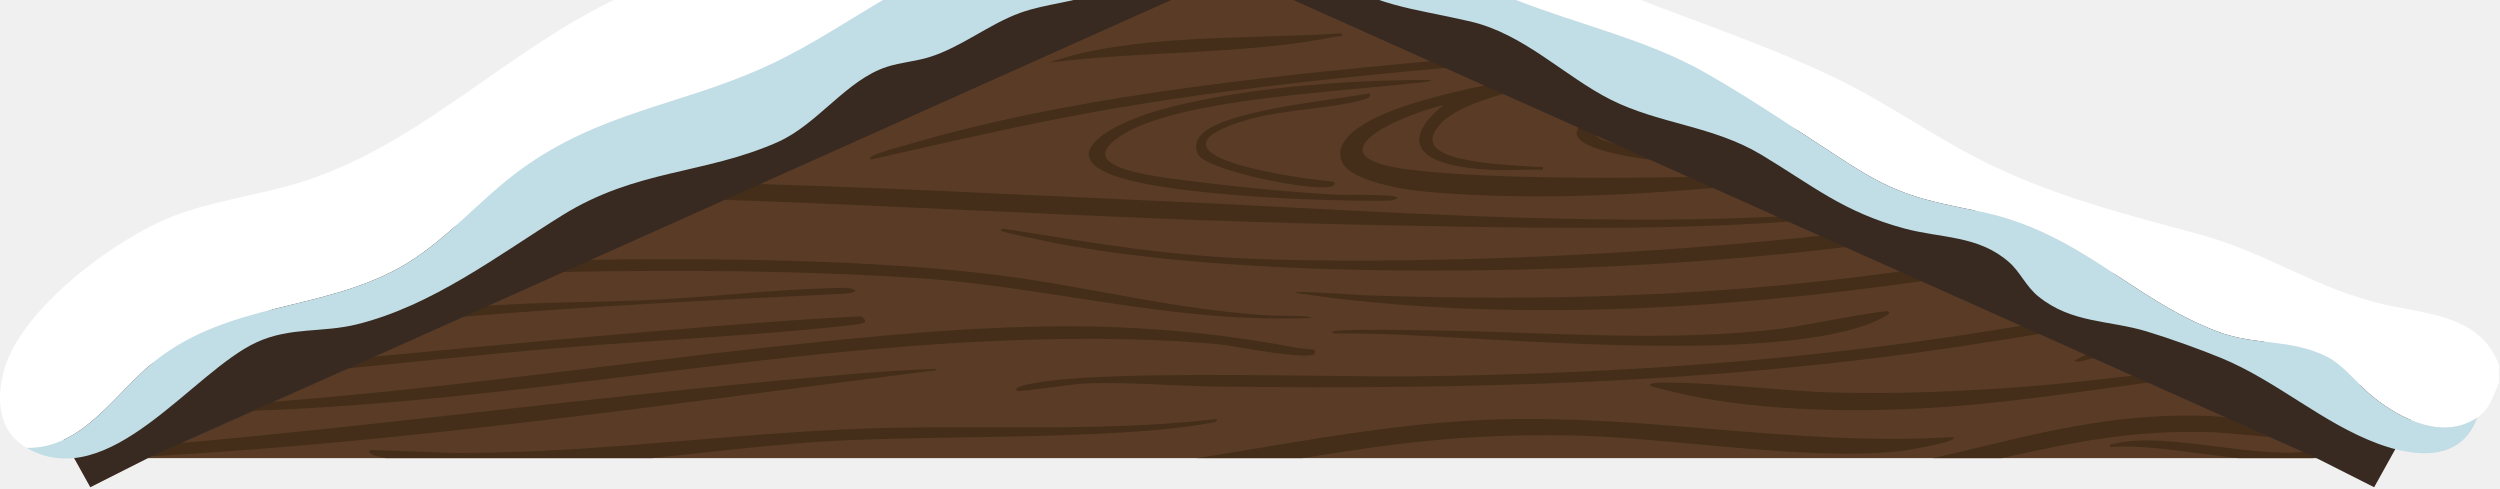
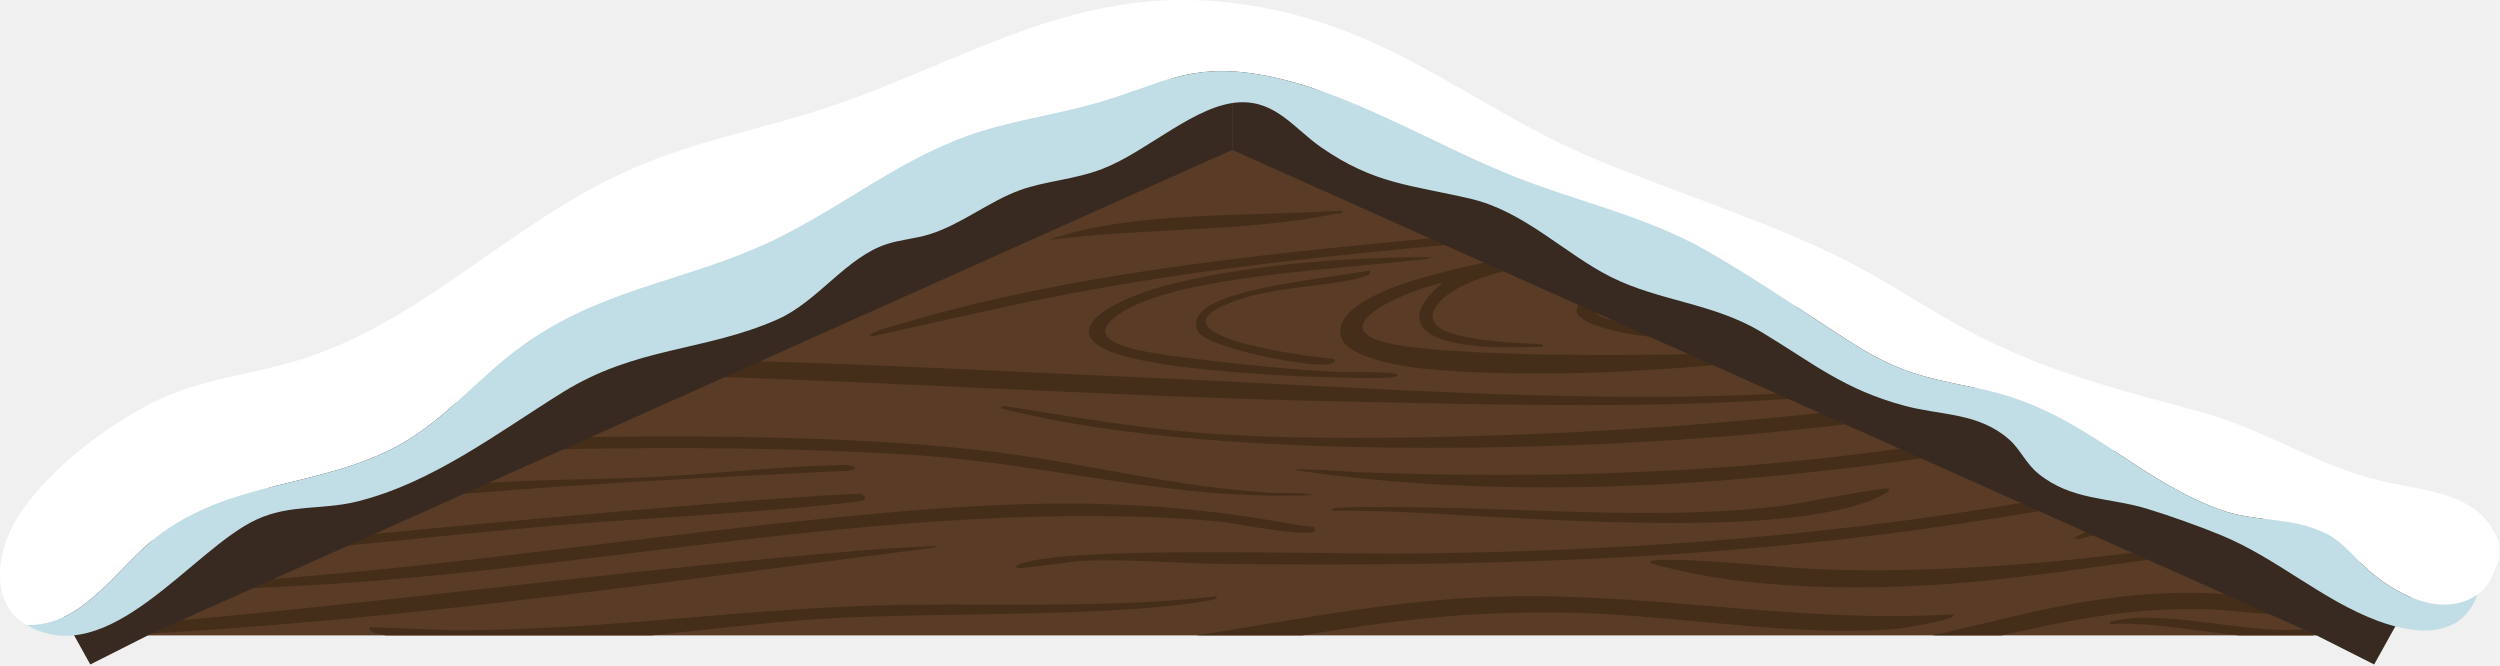
- <svg xmlns="http://www.w3.org/2000/svg" width="1326" height="259" viewBox="0 0 1326 259" fill="none">
-   <path d="M653.611 -15.375L78 243H1229.22L653.611 -15.375Z" fill="#5A3C26" />
-   <path d="M759.494 42.411C757.935 43.733 750.674 44.015 747.425 44.375C700.398 49.561 617.057 53.34 591.01 74.523C574.187 88.213 605.489 92.719 628.695 95.668C652.937 98.75 687.149 102.348 711.958 103.381C714.298 103.475 750.933 102.661 738.803 106.15C735.445 107.12 699.863 106.009 692.931 105.728C664.716 104.594 613.005 101.175 590.905 93.212C558.918 81.673 590.874 64.941 616.517 57.916C656.234 47.042 713.529 42.083 759.498 42.419L759.494 42.411Z" fill="#442E1A" />
-   <path d="M1001.65 165.149C1004.46 166.534 992.812 171.29 990.372 172.166C936.105 191.597 810.5 180.638 744.789 177.657C732.54 177.102 719.941 176.844 707.618 176.867C704.808 175.905 707.648 175.451 710.173 175.303C723.659 174.528 747.818 175.037 762.165 175.271C822.173 176.241 887.498 181.717 946.295 174.129C953.455 173.206 999.652 164.163 1001.64 165.149H1001.65Z" fill="#442E1A" />
-   <path d="M711.66 17.707C712.6 19.944 710.312 18.966 707.88 19.475C662.381 29.042 604.041 26.93 556 33.329C599.62 17.863 659.545 20.969 711.66 17.707Z" fill="#442E1A" />
-   <path d="M726.629 49.445C727.169 51.22 726.177 51.917 723.056 52.902C709.512 57.189 679.835 58.175 661.735 63.494C604.496 80.321 671.99 92.766 707.541 96.396C709.258 99.212 704.152 99.494 698.638 99.314C682.737 98.774 638.818 89.332 635.363 81.713C629.884 69.627 648.841 63.298 670.129 58.699C687.992 54.834 708.103 52.597 726.629 49.452V49.445Z" fill="#442E1A" />
-   <path fill-rule="evenodd" clip-rule="evenodd" d="M80.205 242.01C86.59 241.645 92.971 241.258 99.346 240.849C207.666 233.897 312.811 220.19 417.682 206.519C442.377 203.3 467.057 200.083 491.76 196.956C492.129 196.911 492.569 196.876 493.033 196.84C494.805 196.7 496.908 196.535 496.585 195.642C496.586 195.642 496.588 195.642 496.589 195.642H496.585C496.585 195.642 496.585 195.642 496.585 195.642C469.331 196.596 442.022 199.133 415.116 201.632C413.337 201.797 411.559 201.962 409.784 202.127C359.686 206.768 309.889 212.327 260.065 217.889C205.517 223.978 150.937 230.071 95.895 234.967L80.205 242.01Z" fill="#442E1A" />
-   <path fill-rule="evenodd" clip-rule="evenodd" d="M133.973 217.876C202.602 215.524 269.965 207.303 337.251 199.091C423.978 188.507 510.576 177.938 599.591 179.973C613.635 180.294 633.535 181.28 647.132 182.719C649.209 182.938 653.179 183.59 658.019 184.385C672.162 186.708 693.728 190.25 697.153 187.772C697.451 187.553 697.398 185.574 697.236 185.488H697.24C697.115 185.419 695.936 185.322 694.423 185.196C692.327 185.022 689.59 184.795 688.122 184.518C599.38 167.715 528.01 171.877 436.033 181.17C396.645 185.151 357.812 189.86 318.989 194.567C261.416 201.548 203.866 208.527 144.56 213.124L133.973 217.876Z" fill="#442E1A" />
-   <path fill-rule="evenodd" clip-rule="evenodd" d="M183.928 195.452C217.396 191.992 250.837 188.686 283.51 185.707C306.704 183.594 330.699 181.98 354.723 180.364C387.539 178.157 420.411 175.946 451.371 172.455C457.833 171.728 461.393 171.125 456.867 167.824C430.491 168.935 403.325 171.078 376.923 173.206C318.098 177.951 257.727 183.447 197.76 189.244L183.928 195.452Z" fill="#442E1A" />
-   <path fill-rule="evenodd" clip-rule="evenodd" d="M244.914 168.078C246.251 167.964 247.588 167.851 248.926 167.738C311.768 162.457 375.772 159.319 439.251 156.207C441.964 156.075 444.675 155.942 447.385 155.809C454.243 155.472 456.157 153.626 448.97 152.617C428.141 152.89 407.679 154.521 387.242 156.15C374.916 157.132 362.598 158.114 350.215 158.797C336.55 159.549 322.771 159.867 309.003 160.185C297.418 160.452 285.84 160.72 274.345 161.245C268.964 161.492 263.607 161.772 258.27 162.082L244.914 168.078Z" fill="#442E1A" />
-   <path fill-rule="evenodd" clip-rule="evenodd" d="M297.914 144.287C361.845 143.003 426.802 143.598 484.875 147.376C513.873 149.264 541.544 153.538 569.071 157.789C610.225 164.146 651.059 170.452 695.526 168.662C695.591 167.539 685.621 167.491 679.108 167.46C676.818 167.449 674.955 167.44 674.107 167.387C642.454 165.452 614.484 160.351 586.268 155.205C571.596 152.529 556.857 149.841 541.499 147.58C480.352 138.573 394.658 136.543 312.302 137.828L297.914 144.287Z" fill="#442E1A" />
-   <path fill-rule="evenodd" clip-rule="evenodd" d="M345.775 243C354.032 242.154 362.277 241.259 370.498 240.366C393.57 237.861 416.451 235.376 438.891 234.058C459.298 232.86 484.084 232.45 509.873 232.024C557.142 231.242 607.78 230.405 640.999 224.554C641.275 224.505 641.548 224.46 641.814 224.416C644.128 224.031 645.935 223.731 645.336 222.223L645.332 222.23C605.671 226.85 565.164 226.76 524.686 226.67C508.064 226.633 491.446 226.596 474.895 226.885C438.04 227.529 402.079 230.522 366.146 233.512C324.399 236.986 282.689 240.457 239.659 240.238L196.496 238.635C193.852 240.55 199.038 241.994 204.601 243H345.775Z" fill="#442E1A" />
-   <path fill-rule="evenodd" clip-rule="evenodd" d="M690.86 243C734.561 235.972 775.772 229.706 834.293 230.999C854.54 231.445 877.199 233.521 900.25 235.632C938.125 239.1 977.061 242.666 1008.11 239.267C1010.66 238.985 1041.06 233.924 1035.72 231.82C991.991 234.494 949.908 231.009 907.674 227.511C870.463 224.429 833.134 221.338 794.457 222.441C751.483 223.667 710.395 230.515 669.291 237.365C657.775 239.285 646.259 241.204 634.699 243H690.86Z" fill="#442E1A" />
-   <path fill-rule="evenodd" clip-rule="evenodd" d="M1221.92 239.721C1209.25 241.031 1192.78 238.971 1176.18 236.895C1155.91 234.36 1135.45 231.802 1121.5 235.325C1120.98 235.457 1120.53 235.517 1120.16 235.565C1119.13 235.703 1118.73 235.755 1119.29 237.07V237.062C1134.02 236.165 1150.54 238.344 1167.21 240.542C1173.9 241.425 1180.61 242.31 1187.23 243H1226.5C1227.15 242.89 1227.8 242.773 1228.44 242.648L1221.92 239.721Z" fill="#442E1A" />
-   <path fill-rule="evenodd" clip-rule="evenodd" d="M1181.12 221.406C1178.03 221.029 1175.01 220.742 1172.1 220.627C1126.36 218.818 1088.45 227.927 1050.57 237.027C1042.12 239.059 1033.66 241.091 1025.12 243H1061.65C1063.41 242.619 1065.15 242.236 1066.9 241.855C1099.24 234.788 1130.32 227.996 1172.11 229.225C1177.42 229.379 1184.14 230.008 1191.12 230.661C1195.5 231.071 1199.99 231.491 1204.29 231.809L1181.12 221.406Z" fill="#442E1A" />
-   <path fill-rule="evenodd" clip-rule="evenodd" d="M1131.57 199.169C1114.29 201.187 1097.01 203.198 1079.53 204.646C1045.34 207.477 1006.13 209.198 971.405 208.142C958.737 207.758 945.813 206.701 932.821 205.638C915.174 204.195 897.401 202.741 879.976 202.948C878.435 202.972 874.036 203.363 875.402 204.622C876.403 205.545 897.528 210.168 901.361 210.873C946.109 219.118 999.519 218.961 1046.31 214.651C1070.66 212.408 1094.58 209.092 1118.53 205.773C1125.61 204.792 1132.69 203.81 1139.79 202.856L1131.57 199.169Z" fill="#442E1A" />
-   <path fill-rule="evenodd" clip-rule="evenodd" d="M1106.69 187.997C1104.47 189.044 1102.32 190.155 1100.23 191.332C1101.46 192.338 1103.88 191.653 1105.59 191.17C1105.86 191.094 1106.11 191.023 1106.34 190.964C1107.83 190.576 1109.31 190.2 1110.78 189.836L1106.69 187.997Z" fill="#442E1A" />
-   <path fill-rule="evenodd" clip-rule="evenodd" d="M1072.5 172.651C968.258 190.375 862.255 198.307 750.06 199.584C737.602 199.725 720.057 199.525 700.307 199.301C645.328 198.677 573.262 197.858 546.28 203.636C546.247 203.643 546.212 203.651 546.176 203.659C543.76 204.176 536.409 205.749 539.84 207.36C540.508 207.674 548.514 206.629 556.888 205.535C564.356 204.56 572.116 203.547 575.229 203.425C589.954 202.857 604.492 203.502 618.995 204.145C628.044 204.546 637.079 204.947 646.138 205.052C781.256 206.625 907.459 203.441 1036.17 184.267C1051.48 181.986 1066.87 179.579 1082.24 177.025L1072.5 172.651Z" fill="#442E1A" />
-   <path fill-rule="evenodd" clip-rule="evenodd" d="M788.312 45.088C776.282 47.555 764.727 50.335 753.784 53.495C729.076 60.63 704.632 72.473 712.253 86.812C716.481 94.768 739.134 100.118 755.588 101.628C802.882 105.973 856.432 104.303 909.806 99.624L896.859 93.812C849.221 94.802 782.002 94.589 745.684 89.691C695.483 82.924 739.301 62.312 765.576 55.709C746.711 70.916 743.713 87.915 791.504 90.09H791.495C795.986 90.296 800.785 90.207 805.588 90.117C809.898 90.037 814.21 89.957 818.305 90.09C818.407 89.306 818.522 88.938 818.388 88.761C818.202 88.519 817.543 88.637 815.724 88.533C786.494 86.851 747.796 84.528 763.372 66.434C769.532 59.278 782.439 53.832 798.331 49.586L788.312 45.088Z" fill="#442E1A" />
-   <path fill-rule="evenodd" clip-rule="evenodd" d="M759.816 32.297C661.952 41.405 564.796 51.834 479.442 77.261C479.037 77.381 478.358 77.567 477.495 77.804C471.912 79.334 458.625 82.975 462.009 84.614C468.874 83.075 475.724 81.523 482.572 79.972C515.05 72.617 547.499 65.269 581.376 59.222C645.512 47.77 705.599 41.595 767.799 35.88L759.816 32.297ZM846.107 71.031C846.481 72.963 850.202 74.918 858.983 76.81L876.987 84.892C853.478 82.248 829.979 75.892 837.744 67.276L846.107 71.031Z" fill="#442E1A" />
-   <path fill-rule="evenodd" clip-rule="evenodd" d="M943.607 114.795C859.327 119.101 767.056 114.311 682.212 109.906C658.564 108.678 635.492 107.48 613.332 106.517C592.361 105.608 571.17 104.616 549.882 103.62C500.577 101.314 450.756 98.983 401.958 97.585L383.188 106.011C388.404 106.149 393.626 106.314 398.853 106.51C438 107.971 476.797 109.761 515.552 111.55C581.751 114.604 647.828 117.653 715.323 119.049C718.588 119.117 721.837 119.185 725.068 119.252C807.288 120.966 878.667 122.454 949.673 117.518L943.607 114.795Z" fill="#442E1A" />
-   <path fill-rule="evenodd" clip-rule="evenodd" d="M966.21 124.942C869.885 135.413 763.274 139.577 682.443 137.833C629.277 136.686 597.185 131.593 553.023 124.583C547.175 123.655 541.116 122.693 534.768 121.703C534.68 121.689 534.591 121.675 534.502 121.661C532.489 121.344 530.05 120.959 531.168 122.54C531.62 123.181 554.256 127.875 557.689 128.547C655.58 147.752 809.822 145.898 913.758 137.543C936.172 135.743 958.171 133.591 979.666 130.982L966.21 124.942Z" fill="#442E1A" />
-   <path fill-rule="evenodd" clip-rule="evenodd" d="M1008.39 143.876C913.969 157.047 821.18 160.023 722.325 156.536C721.649 156.513 719.696 156.384 717.032 156.208C707.004 155.547 686.895 154.221 686.84 155.37C795.744 171.477 912.223 164.381 1019.87 149.027L1008.39 143.876Z" fill="#442E1A" />
-   <path d="M47.886 258.434L78.026 243.224L653.637 -14.513V-66.959L25.352 217.872L47.886 258.434Z" fill="#382A21" />
-   <path d="M653.494 -66.959V-14.513L1229.11 243.224L1259.25 258.434L1281.78 217.872L653.494 -66.959Z" fill="#382A21" />
-   <path d="M1325.52 193.873V202.788C1322.43 209.853 1320.71 216.968 1313.91 221.511C1295.87 233.567 1273.88 222.582 1259 210.788C1251.01 204.461 1243.4 194.019 1234.74 189.527C1215.23 179.397 1196.52 183.595 1176.1 175.834C1129.95 158.291 1103.65 123.124 1049.68 112.113C1019.3 105.913 1006.58 103.527 979.894 86.367C954.819 70.244 930.544 53.405 904.488 38.592C873.512 20.978 837.178 13.057 803.867 -0.066C759.764 -17.44 713.513 -46.952 667.331 -54.588C629.967 -60.765 614.855 -48.827 581.408 -39.267C558.384 -32.687 535.117 -29.896 512.405 -21.654C473.522 -7.545 441.887 19.514 404.246 36.226C359.498 56.092 317.973 59.726 276.516 89.728C253.866 106.119 236.041 128.785 211.293 142.317C169.779 165.015 121.66 160.488 82.529 191.225C61.285 207.912 44.125 238.206 14.168 237.561C-1.074 228.835 -2.172 211.546 2.304 195.853C11.512 163.573 60.758 126.915 91.004 114.986C112.57 106.482 135.856 103.851 157.985 97.139C217.276 79.151 261.418 34.082 315.19 5.294C353.104 -15.003 382.424 -20.319 422.597 -31.938C510.228 -57.292 570.014 -108.194 668.221 -90.248C742.044 -76.759 783 -35.681 847.623 -8.967C889.221 8.232 932.589 21.759 973.277 41.259C1002.57 55.298 1028.77 74.883 1058.72 88.826C1094.99 105.71 1128.76 114.023 1166.9 124.4C1202.56 134.103 1229.05 153.477 1264.62 161.494C1287.72 166.702 1316.07 167.423 1325.53 193.87L1325.52 193.873Z" fill="white" />
-   <path d="M1313.91 221.511C1305.45 245.175 1280.79 242.589 1261.22 235.316C1231.63 224.32 1207.76 202.109 1178.11 189.876C1166.95 185.27 1150.18 179.276 1138.63 175.792C1118.46 169.705 1098.82 171.51 1081.23 157.3C1074.47 151.844 1071.6 144.3 1065.58 139.033C1049.23 124.726 1029.74 126.467 1010.19 121.211C977.702 112.476 961.5 98.457 934.183 82.06C908.575 66.689 880.1 65.79 854.417 52.901C829.821 40.558 808.509 18.054 779.882 11.39C748.275 4.03 728.991 3.7 700.829 -15.806C686.666 -25.617 676.937 -40.467 657.743 -39.743C634.397 -38.862 608.562 -13.652 584.951 -4.522C569.71 1.37 554.831 1.861 540.976 6.863C524.869 12.683 509.675 25.099 492.98 30.285C485.637 32.566 477.747 33.079 470.446 35.431C448.858 42.389 433.771 65.988 412.285 75.452C373.419 92.57 337.592 89.73 298.309 114.155C264.147 135.396 229.351 162.153 189.263 172.04C170.88 176.575 154.005 173.355 136.211 181.499C101.86 197.219 57.862 262.577 14.168 237.559C44.127 238.204 61.284 207.909 82.529 191.222C121.66 160.485 169.779 165.012 211.293 142.314C236.041 128.782 253.866 106.116 276.516 89.725C317.973 59.723 359.501 56.09 404.246 36.223C441.889 19.511 473.522 -7.547 512.405 -21.657C535.117 -29.899 558.383 -32.69 581.408 -39.27C614.854 -48.828 629.969 -60.768 667.331 -54.591C713.515 -46.954 759.764 -17.443 803.867 -0.069C837.178 13.055 873.512 20.973 904.488 38.589C930.544 53.402 954.819 70.241 979.894 86.364C1006.58 103.524 1019.3 105.91 1049.68 112.11C1103.65 123.121 1129.95 158.291 1176.1 175.831C1196.52 183.592 1215.23 179.395 1234.74 189.524C1243.4 194.019 1251.01 204.458 1259 210.785C1273.88 222.579 1295.87 233.564 1313.91 221.508L1313.91 221.511Z" fill="#C1DDE5" />
+ <svg xmlns="http://www.w3.org/2000/svg" width="1326" height="353" viewBox="0 0 1326 353" fill="none">
+   <path d="M653.611 78.625L78 337H1229.22L653.611 78.625Z" fill="#5A3C26" />
+   <path d="M759.494 136.411C757.935 137.733 750.674 138.015 747.425 138.375C700.398 143.561 617.057 147.339 591.01 168.523C574.187 182.213 605.489 186.719 628.695 189.668C652.937 192.75 687.149 196.348 711.958 197.381C714.298 197.475 750.933 196.661 738.803 200.15C735.445 201.12 699.863 200.009 692.931 199.728C664.716 198.594 613.005 195.175 590.905 187.212C558.918 175.673 590.874 158.941 616.517 151.916C656.234 141.042 713.529 136.083 759.498 136.419L759.494 136.411Z" fill="#442E1A" />
+   <path d="M1001.65 259.149C1004.46 260.534 992.813 265.29 990.372 266.166C936.105 285.597 810.5 274.638 744.789 271.657C732.54 271.102 719.941 270.844 707.618 270.867C704.808 269.905 707.648 269.451 710.173 269.303C723.659 268.528 747.818 269.037 762.165 269.271C822.173 270.241 887.498 275.717 946.295 268.129C953.455 267.206 999.652 258.163 1001.64 259.149H1001.65Z" fill="#442E1A" />
+   <path d="M711.66 111.707C712.6 113.944 710.312 112.966 707.88 113.475C662.381 123.042 604.041 120.93 556 127.329C599.62 111.863 659.545 114.969 711.66 111.707Z" fill="#442E1A" />
+   <path d="M726.629 143.444C727.169 145.22 726.177 145.916 723.056 146.902C709.512 151.189 679.835 152.175 661.735 157.494C604.496 174.321 671.99 186.766 707.541 190.396C709.258 193.212 704.152 193.494 698.638 193.314C682.737 192.774 638.818 183.332 635.363 175.713C629.884 163.627 648.841 157.298 670.129 152.699C687.992 148.834 708.103 146.597 726.629 143.452V143.444Z" fill="#442E1A" />
+   <path fill-rule="evenodd" clip-rule="evenodd" d="M80.205 336.01C86.59 335.645 92.971 335.258 99.346 334.849C207.666 327.897 312.811 314.19 417.682 300.519C442.377 297.3 467.057 294.082 491.76 290.956C492.129 290.91 492.569 290.876 493.033 290.839C494.805 290.7 496.908 290.535 496.585 289.642C496.586 289.642 496.588 289.642 496.589 289.642H496.585C496.585 289.642 496.585 289.642 496.585 289.642C469.331 290.596 442.022 293.132 415.116 295.632C413.337 295.797 411.559 295.962 409.784 296.127C359.686 300.768 309.889 306.327 260.065 311.889C205.517 317.978 150.937 324.071 95.895 328.967L80.205 336.01Z" fill="#442E1A" />
+   <path fill-rule="evenodd" clip-rule="evenodd" d="M133.973 311.876C202.602 309.524 269.965 301.303 337.251 293.091C423.978 282.507 510.576 271.938 599.591 273.973C613.635 274.294 633.535 275.28 647.132 276.719C649.209 276.938 653.179 277.59 658.019 278.385C672.162 280.708 693.728 284.25 697.153 281.772C697.451 281.553 697.398 279.574 697.236 279.488H697.24C697.115 279.419 695.936 279.322 694.423 279.196C692.327 279.022 689.59 278.795 688.122 278.518C599.38 261.715 528.01 265.877 436.033 275.17C396.645 279.151 357.812 283.86 318.989 288.567C261.416 295.548 203.866 302.527 144.56 307.124L133.973 311.876Z" fill="#442E1A" />
+   <path fill-rule="evenodd" clip-rule="evenodd" d="M183.928 289.452C217.396 285.992 250.837 282.686 283.51 279.707C306.704 277.594 330.699 275.98 354.723 274.364C387.539 272.157 420.411 269.946 451.371 266.455C457.833 265.727 461.393 265.125 456.867 261.824C430.491 262.935 403.325 265.078 376.923 267.206C318.098 271.95 257.727 277.446 197.76 283.243L183.928 289.452Z" fill="#442E1A" />
+   <path fill-rule="evenodd" clip-rule="evenodd" d="M244.914 262.078C246.251 261.964 247.588 261.851 248.926 261.738C311.768 256.457 375.772 253.319 439.251 250.207C441.964 250.075 444.675 249.942 447.385 249.809C454.243 249.472 456.157 247.626 448.97 246.617C428.141 246.89 407.679 248.521 387.242 250.15C374.916 251.132 362.598 252.114 350.215 252.797C336.55 253.549 322.771 253.867 309.003 254.185C297.418 254.452 285.84 254.72 274.345 255.245C268.964 255.492 263.607 255.772 258.27 256.082L244.914 262.078Z" fill="#442E1A" />
+   <path fill-rule="evenodd" clip-rule="evenodd" d="M297.914 238.287C361.845 237.003 426.802 237.598 484.875 241.376C513.873 243.264 541.544 247.538 569.071 251.789C610.225 258.146 651.059 264.452 695.526 262.662C695.591 261.539 685.621 261.491 679.108 261.46C676.818 261.449 674.955 261.44 674.107 261.387C642.454 259.452 614.484 254.351 586.268 249.205C571.596 246.529 556.857 243.841 541.499 241.58C480.352 232.573 394.658 230.543 312.302 231.828L297.914 238.287Z" fill="#442E1A" />
+   <path fill-rule="evenodd" clip-rule="evenodd" d="M345.775 337C354.032 336.154 362.277 335.259 370.498 334.366C393.57 331.861 416.451 329.376 438.891 328.058C459.298 326.86 484.084 326.45 509.873 326.024C557.142 325.242 607.78 324.405 640.999 318.554C641.275 318.505 641.548 318.46 641.814 318.416C644.128 318.031 645.935 317.731 645.336 316.223L645.332 316.23C605.671 320.85 565.164 320.76 524.686 320.67C508.064 320.633 491.446 320.596 474.895 320.885C438.04 321.529 402.079 324.522 366.146 327.512C324.399 330.986 282.689 334.457 239.659 334.238L196.496 332.635C193.852 334.55 199.038 335.994 204.601 337H345.775Z" fill="#442E1A" />
+   <path fill-rule="evenodd" clip-rule="evenodd" d="M690.86 337C734.561 329.972 775.772 323.706 834.293 324.999C854.54 325.445 877.199 327.521 900.25 329.632C938.125 333.1 977.061 336.666 1008.11 333.267C1010.66 332.985 1041.06 327.924 1035.72 325.82C991.991 328.494 949.908 325.009 907.674 321.511C870.463 318.429 833.134 315.338 794.457 316.441C751.483 317.667 710.395 324.515 669.291 331.365C657.775 333.285 646.259 335.204 634.699 337H690.86Z" fill="#442E1A" />
+   <path fill-rule="evenodd" clip-rule="evenodd" d="M1221.92 333.721C1209.25 335.031 1192.78 332.971 1176.18 330.895C1155.91 328.36 1135.45 325.801 1121.5 329.325C1120.98 329.457 1120.53 329.516 1120.16 329.565C1119.13 329.702 1118.73 329.755 1119.29 331.069V331.062C1134.02 330.164 1150.54 332.344 1167.21 334.542C1173.9 335.424 1180.61 336.309 1187.23 337H1226.5C1227.15 336.89 1227.8 336.773 1228.44 336.648L1221.92 333.721Z" fill="#442E1A" />
+   <path fill-rule="evenodd" clip-rule="evenodd" d="M1181.12 315.406C1178.03 315.029 1175.01 314.742 1172.1 314.627C1126.36 312.818 1088.45 321.926 1050.57 331.027C1042.12 333.059 1033.66 335.091 1025.12 337H1061.65C1063.41 336.618 1065.15 336.236 1066.9 335.855C1099.24 328.788 1130.32 321.996 1172.11 323.224C1177.42 323.379 1184.14 324.007 1191.12 324.661C1195.5 325.071 1199.99 325.491 1204.29 325.809L1181.12 315.406Z" fill="#442E1A" />
+   <path fill-rule="evenodd" clip-rule="evenodd" d="M1131.57 293.169C1114.29 295.187 1097.01 297.198 1079.53 298.645C1045.34 301.477 1006.13 303.198 971.405 302.142C958.737 301.757 945.813 300.7 932.821 299.638C915.174 298.194 897.401 296.741 879.976 296.948C878.435 296.971 874.036 297.362 875.402 298.622C876.403 299.545 897.528 304.168 901.361 304.872C946.109 313.117 999.519 312.961 1046.31 308.651C1070.66 306.408 1094.58 303.092 1118.53 299.773C1125.61 298.791 1132.69 297.81 1139.79 296.855L1131.57 293.169Z" fill="#442E1A" />
+   <path fill-rule="evenodd" clip-rule="evenodd" d="M1106.69 281.997C1104.47 283.044 1102.32 284.154 1100.23 285.331C1101.46 286.338 1103.88 285.653 1105.59 285.17C1105.86 285.094 1106.11 285.022 1106.34 284.964C1107.83 284.576 1109.31 284.2 1110.78 283.835L1106.69 281.997Z" fill="#442E1A" />
+   <path fill-rule="evenodd" clip-rule="evenodd" d="M1072.5 266.651C968.258 284.375 862.255 292.307 750.06 293.584C737.602 293.725 720.057 293.525 700.307 293.301C645.328 292.677 573.262 291.858 546.28 297.636C546.247 297.643 546.212 297.651 546.176 297.659C543.76 298.176 536.409 299.749 539.84 301.36C540.508 301.674 548.514 300.629 556.888 299.535C564.356 298.56 572.116 297.547 575.229 297.425C589.954 296.857 604.492 297.502 618.995 298.145C628.044 298.546 637.079 298.947 646.138 299.052C781.256 300.625 907.459 297.441 1036.17 278.267C1051.48 275.986 1066.87 273.579 1082.24 271.025L1072.5 266.651Z" fill="#442E1A" />
+   <path fill-rule="evenodd" clip-rule="evenodd" d="M788.312 139.088C776.282 141.555 764.727 144.335 753.784 147.495C729.076 154.63 704.632 166.473 712.253 180.812C716.481 188.768 739.134 194.118 755.588 195.628C802.882 199.973 856.432 198.303 909.806 193.624L896.859 187.812C849.221 188.802 782.002 188.589 745.684 183.691C695.483 176.924 739.301 156.311 765.576 149.709C746.711 164.916 743.713 181.915 791.504 184.09H791.495C795.986 184.296 800.785 184.207 805.588 184.117C809.898 184.037 814.21 183.957 818.305 184.09C818.407 183.306 818.522 182.938 818.388 182.761C818.202 182.519 817.543 182.637 815.724 182.533C786.494 180.851 747.796 178.528 763.372 160.434C769.532 153.278 782.439 147.832 798.331 143.586L788.312 139.088Z" fill="#442E1A" />
+   <path fill-rule="evenodd" clip-rule="evenodd" d="M759.816 126.297C661.952 135.405 564.796 145.834 479.442 171.261C479.037 171.381 478.358 171.567 477.495 171.804C471.912 173.334 458.625 176.974 462.009 178.614C468.874 177.075 475.724 175.523 482.572 173.972C515.05 166.617 547.499 159.269 581.376 153.222C645.512 141.769 705.599 135.595 767.799 129.881L759.816 126.297ZM846.107 165.031C846.481 166.963 850.202 168.918 858.983 170.81L876.987 178.892C853.478 176.248 829.979 169.892 837.744 161.276L846.107 165.031Z" fill="#442E1A" />
+   <path fill-rule="evenodd" clip-rule="evenodd" d="M943.607 208.795C859.327 213.101 767.056 208.311 682.212 203.906C658.564 202.678 635.492 201.48 613.332 200.517C592.361 199.608 571.17 198.616 549.882 197.62C500.577 195.314 450.756 192.983 401.958 191.585L383.188 200.011C388.404 200.149 393.626 200.314 398.853 200.51C438 201.971 476.797 203.761 515.552 205.55C581.751 208.604 647.828 211.653 715.323 213.049C718.588 213.117 721.837 213.185 725.068 213.252C807.288 214.966 878.667 216.454 949.673 211.518L943.607 208.795Z" fill="#442E1A" />
+   <path fill-rule="evenodd" clip-rule="evenodd" d="M966.21 218.942C869.885 229.413 763.274 233.576 682.443 231.833C629.277 230.686 597.185 225.592 553.023 218.583C547.175 217.655 541.116 216.693 534.768 215.702C534.68 215.689 534.591 215.675 534.502 215.66C532.489 215.343 530.05 214.959 531.168 216.539C531.62 217.181 554.256 221.874 557.689 222.547C655.58 241.752 809.822 239.898 913.758 231.543C936.172 229.743 958.171 227.591 979.666 224.982L966.21 218.942Z" fill="#442E1A" />
+   <path fill-rule="evenodd" clip-rule="evenodd" d="M1008.39 237.876C913.969 251.047 821.18 254.023 722.325 250.536C721.649 250.513 719.696 250.384 717.032 250.208C707.004 249.547 686.895 248.221 686.84 249.37C795.744 265.477 912.223 258.381 1019.87 243.027L1008.39 237.876Z" fill="#442E1A" />
+   <path d="M47.886 352.434L78.026 337.224L653.637 79.487V27.041L25.352 311.872L47.886 352.434Z" fill="#382A21" />
+   <path d="M653.494 27.041V79.487L1229.11 337.224L1259.25 352.434L1281.78 311.872L653.494 27.041Z" fill="#382A21" />
+   <path d="M1325.52 287.873V296.788C1322.43 303.853 1320.71 310.968 1313.91 315.511C1295.87 327.567 1273.88 316.582 1259 304.788C1251.01 298.461 1243.4 288.019 1234.74 283.527C1215.23 273.397 1196.52 277.595 1176.1 269.834C1129.95 252.291 1103.65 217.124 1049.68 206.113C1019.3 199.913 1006.58 197.527 979.894 180.367C954.819 164.244 930.544 147.405 904.488 132.592C873.512 114.978 837.178 107.057 803.867 93.934C759.764 76.56 713.513 47.048 667.331 39.412C629.967 33.235 614.855 45.173 581.408 54.733C558.384 61.313 535.117 64.104 512.405 72.346C473.522 86.456 441.887 113.514 404.246 130.226C359.498 150.092 317.973 153.726 276.516 183.728C253.866 200.119 236.041 222.785 211.293 236.317C169.779 259.015 121.66 254.488 82.529 285.225C61.285 301.912 44.125 332.206 14.168 331.561C-1.074 322.835 -2.172 305.546 2.304 289.853C11.512 257.573 60.758 220.915 91.004 208.986C112.57 200.482 135.856 197.851 157.985 191.139C217.276 173.151 261.418 128.082 315.19 99.294C353.104 78.997 382.424 73.681 422.597 62.062C510.228 36.708 570.014 -14.194 668.221 3.752C742.044 17.241 783 58.319 847.623 85.033C889.221 102.232 932.589 115.759 973.277 135.259C1002.57 149.298 1028.77 168.883 1058.72 182.826C1094.99 199.71 1128.76 208.023 1166.9 218.4C1202.56 228.103 1229.05 247.477 1264.62 255.494C1287.72 260.702 1316.07 261.423 1325.53 287.87L1325.52 287.873Z" fill="white" />
+   <path d="M1313.91 315.511C1305.45 339.175 1280.79 336.589 1261.22 329.316C1231.63 318.32 1207.76 296.109 1178.11 283.876C1166.95 279.27 1150.18 273.276 1138.63 269.792C1118.46 263.705 1098.82 265.51 1081.23 251.3C1074.47 245.844 1071.6 238.3 1065.58 233.033C1049.23 218.726 1029.74 220.467 1010.19 215.211C977.702 206.476 961.5 192.457 934.183 176.06C908.575 160.689 880.1 159.791 854.417 146.901C829.821 134.558 808.509 112.054 779.882 105.39C748.275 98.029 728.991 97.7 700.829 78.194C686.666 68.383 676.937 53.533 657.743 54.257C634.397 55.138 608.562 80.349 584.951 89.478C569.71 95.371 554.831 95.861 540.976 100.863C524.869 106.683 509.675 119.099 492.98 124.285C485.637 126.566 477.747 127.079 470.446 129.431C448.858 136.389 433.771 159.988 412.285 169.452C373.419 186.57 337.592 183.73 298.309 208.155C264.147 229.396 229.351 256.153 189.263 266.04C170.88 270.575 154.005 267.355 136.211 275.499C101.86 291.219 57.862 356.577 14.168 331.558C44.127 332.204 61.284 301.909 82.529 285.222C121.66 254.485 169.779 259.012 211.293 236.314C236.041 222.782 253.866 200.116 276.516 183.725C317.973 153.723 359.501 150.089 404.246 130.223C441.889 113.511 473.522 86.453 512.405 72.343C535.117 64.101 558.383 61.31 581.408 54.73C614.854 45.172 629.969 33.232 667.331 39.409C713.515 47.046 759.764 76.557 803.867 93.931C837.178 107.055 873.512 114.973 904.488 132.589C930.544 147.402 954.819 164.241 979.894 180.364C1006.58 197.524 1019.3 199.91 1049.68 206.11C1103.65 217.121 1129.95 252.291 1176.1 269.831C1196.52 277.592 1215.23 273.395 1234.74 283.524C1243.4 288.019 1251.01 298.458 1259 304.785C1273.88 316.579 1295.87 327.564 1313.91 315.508L1313.91 315.511Z" fill="#C1DDE5" />
</svg>
